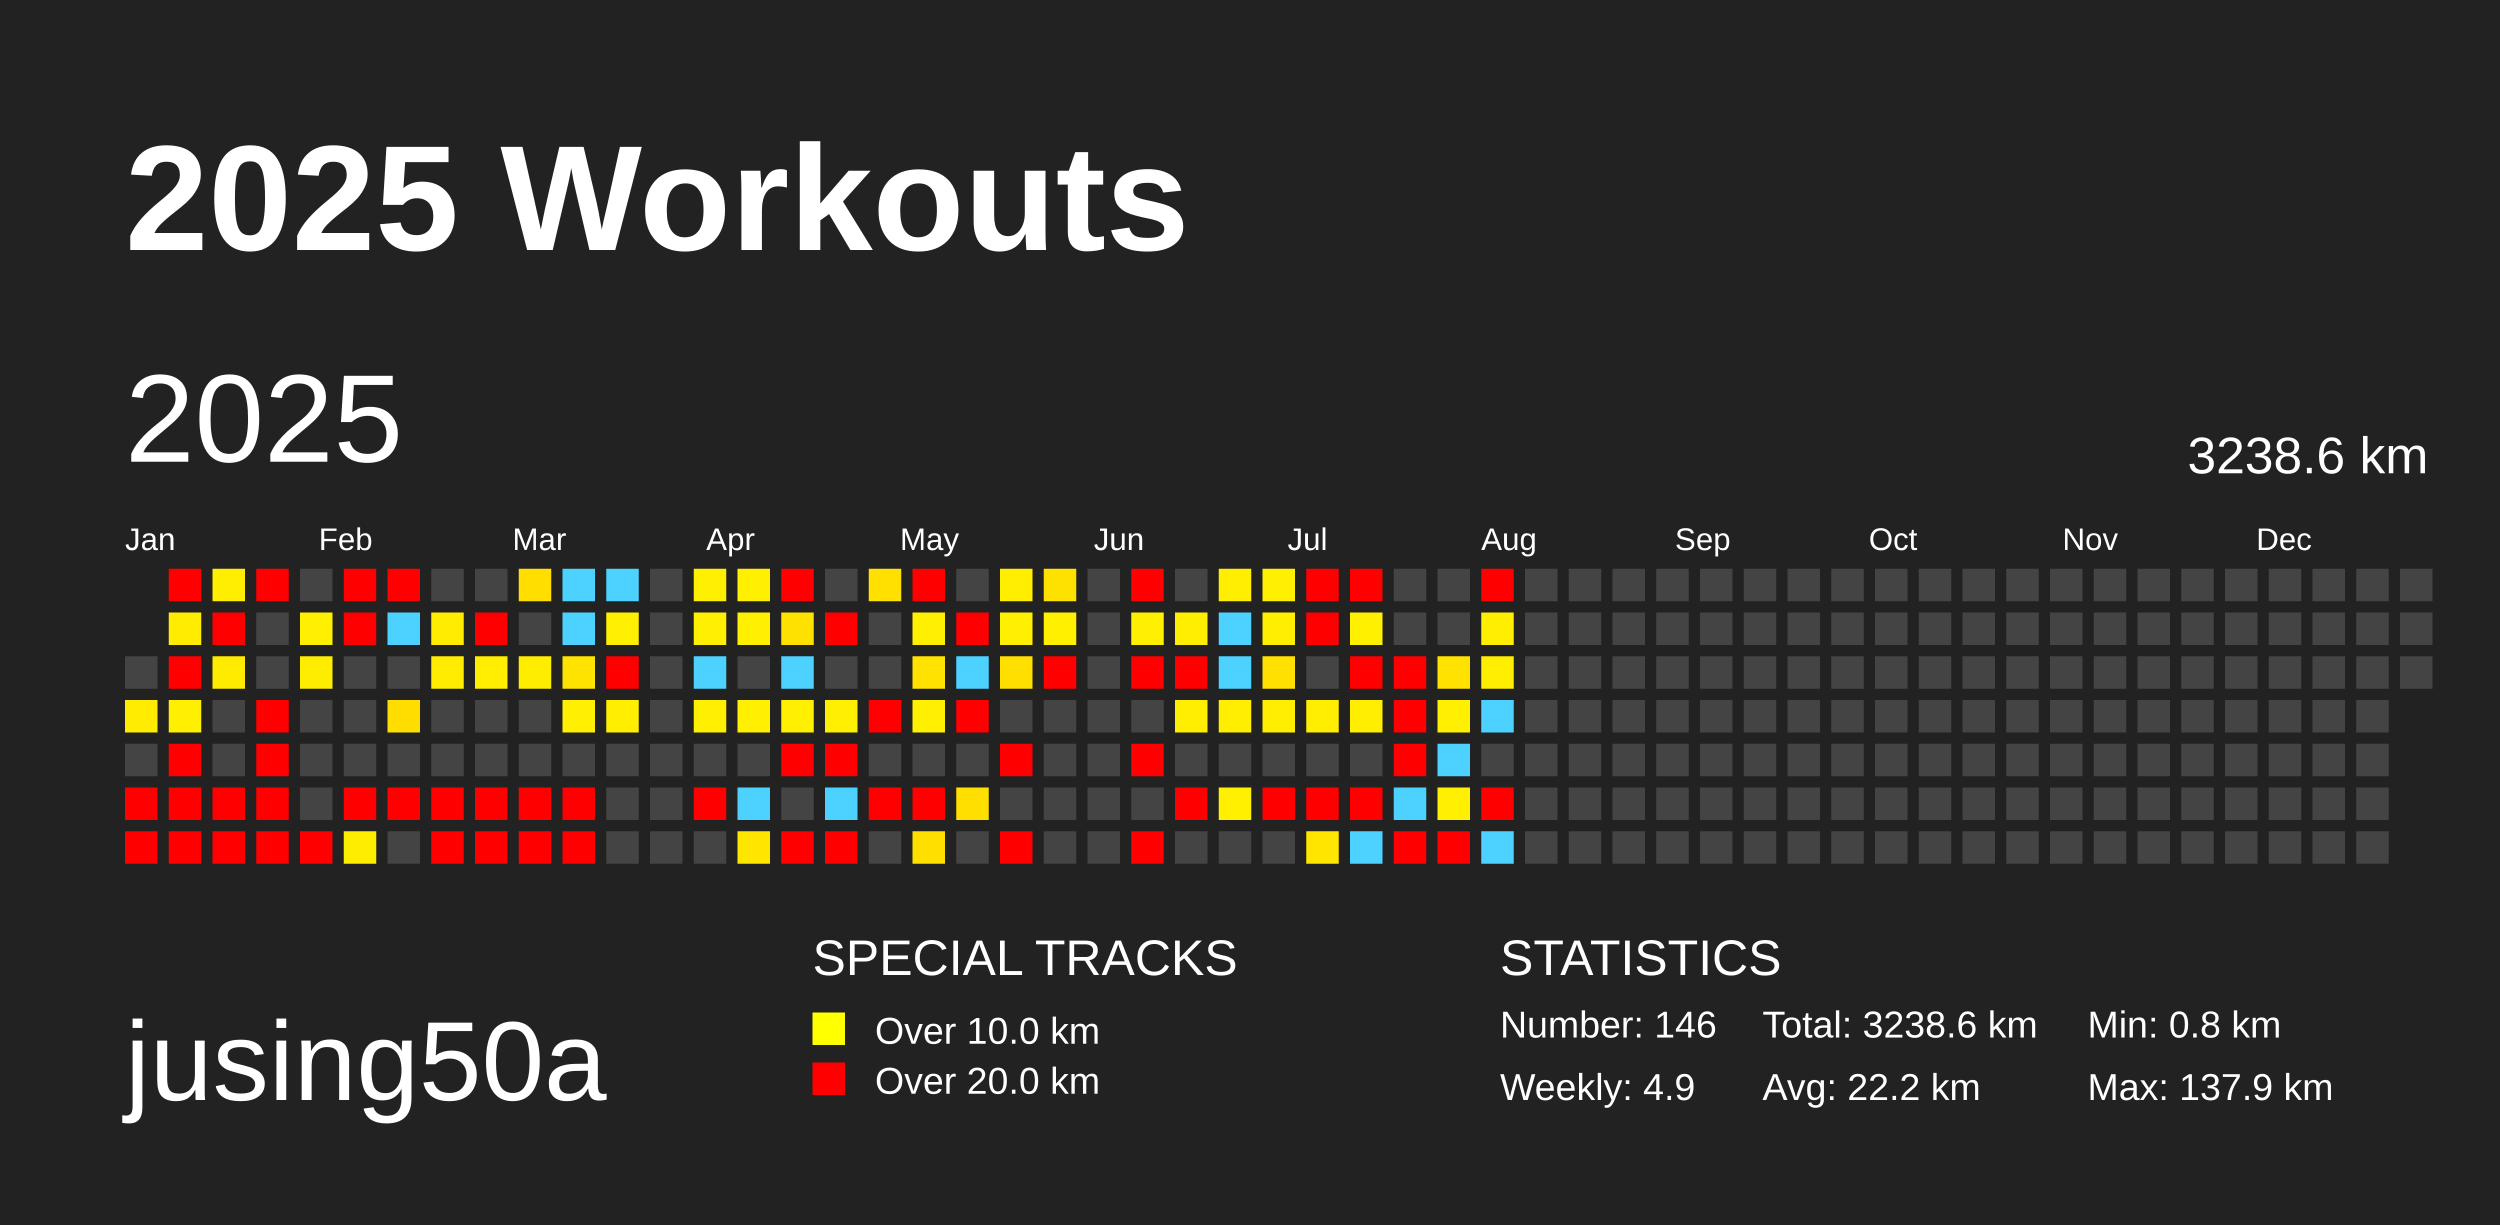
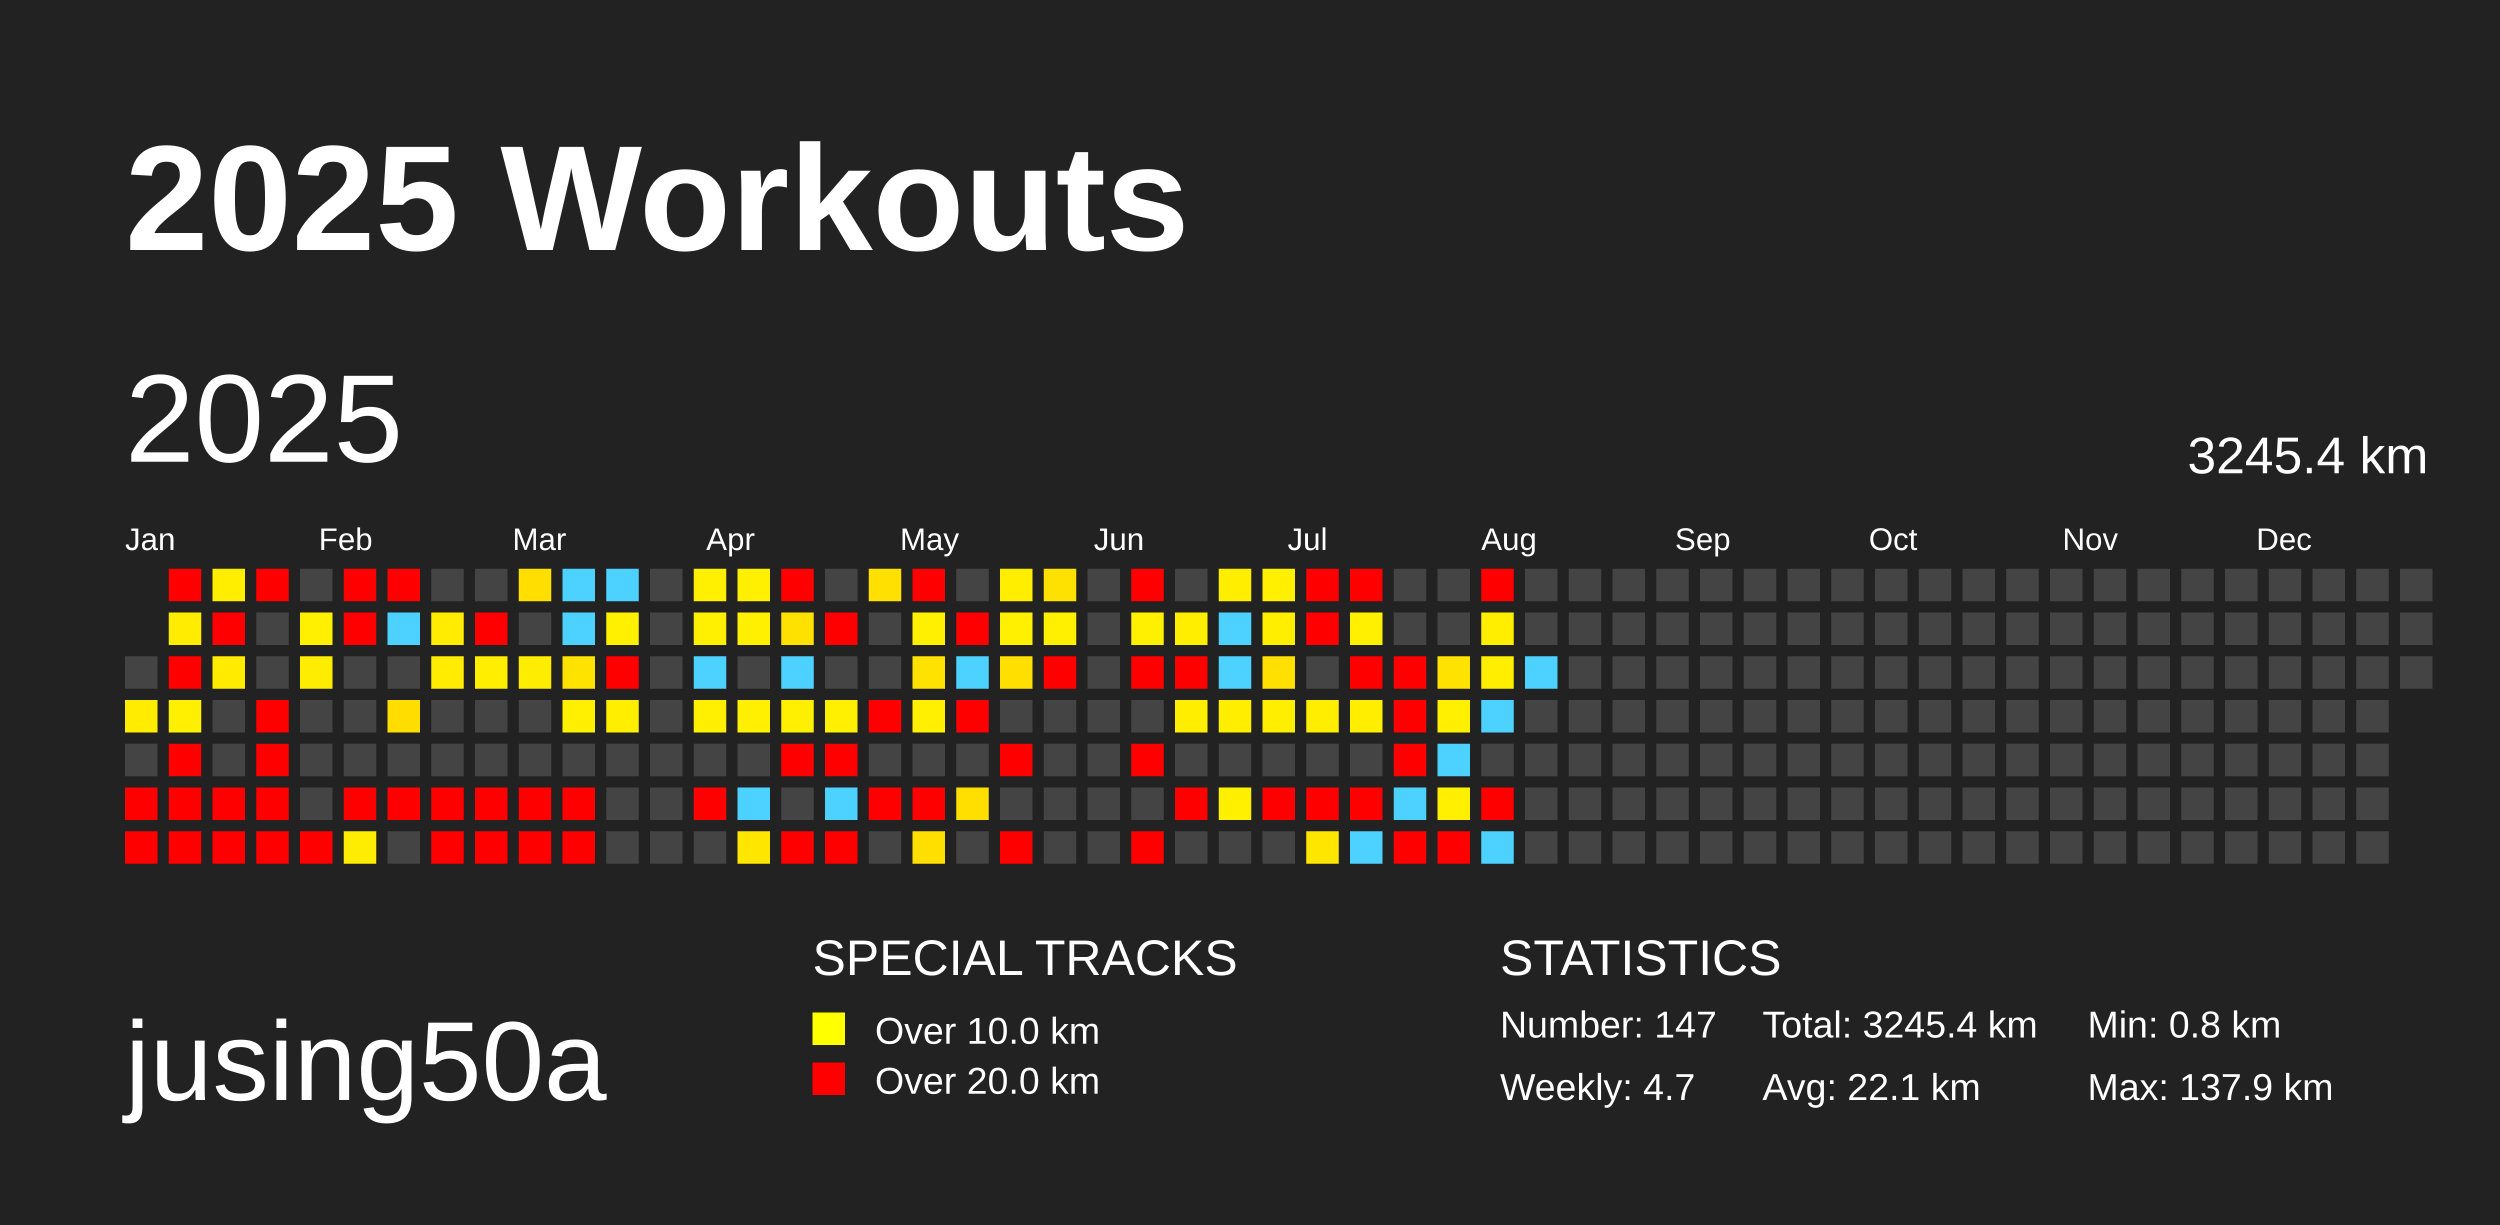
<svg xmlns="http://www.w3.org/2000/svg" baseProfile="full" height="98mm" version="1.1" viewBox="0,0,200,98" width="200mm">
  <defs />
  <rect fill="#222222" height="98" width="200" x="0" y="0" />
  <text fill="#FFFFFF" style="font-size:12px; font-family:Arial; font-weight:bold;" x="10" y="20">2025 Workouts</text>
  <text fill="#FFFFFF" style="font-size:9px; font-family:Arial" x="10" y="88">jusing50a</text>
  <text fill="#FFFFFF" style="font-size:4px; font-family:Arial" x="65" y="78">SPECIAL TRACKS</text>
  <rect fill="yellow" height="2.6" width="2.6" x="65" y="81" />
  <text fill="#FFFFFF" style="font-size:3px; font-family:Arial" x="70" y="83.5">Over 10.0 km</text>
  <rect fill="red" height="2.6" width="2.6" x="65" y="85" />
  <text fill="#FFFFFF" style="font-size:3px; font-family:Arial" x="70" y="87.5">Over 20.0 km</text>
  <text fill="#FFFFFF" style="font-size:4px; font-family:Arial" x="120" y="78">STATISTICS</text>
-   <text fill="#FFFFFF" style="font-size:3px; font-family:Arial" x="120" y="83">Number: 146</text>
-   <text fill="#FFFFFF" style="font-size:3px; font-family:Arial" x="120" y="88">Weekly: 4.9</text>
-   <text fill="#FFFFFF" style="font-size:3px; font-family:Arial" x="141" y="83">Total: 3238.6 km</text>
-   <text fill="#FFFFFF" style="font-size:3px; font-family:Arial" x="141" y="88">Avg: 22.2 km</text>
+   <text fill="#FFFFFF" style="font-size:3px; font-family:Arial" x="120" y="83">Number: 147</text>
+   <text fill="#FFFFFF" style="font-size:3px; font-family:Arial" x="120" y="88">Weekly: 4.7</text>
+   <text fill="#FFFFFF" style="font-size:3px; font-family:Arial" x="141" y="83">Total: 3245.4 km</text>
+   <text fill="#FFFFFF" style="font-size:3px; font-family:Arial" x="141" y="88">Avg: 22.1 km</text>
  <text fill="#FFFFFF" style="font-size:3px; font-family:Arial" x="167" y="83">Min: 0.8 km</text>
  <text fill="#FFFFFF" style="font-size:3px; font-family:Arial" x="167" y="88">Max: 137.9 km</text>
  <text dominant-baseline="hanging" fill="#FFFFFF" style="font-size:10.0px; font-family:Arial;" x="10" y="30">2025</text>
-   <text dominant-baseline="hanging" fill="#FFFFFF" style="font-size:4.125px; font-family:Arial;" x="175" y="35">3238.6 km</text>
+   <text dominant-baseline="hanging" fill="#FFFFFF" style="font-size:4.125px; font-family:Arial;" x="175" y="35">3245.4 km</text>
  <text fill="#FFFFFF" style="font-size:2.5px; font-family:Arial" x="10.0" y="44">Jan</text>
  <text fill="#FFFFFF" style="font-size:2.5px; font-family:Arial" x="25.5" y="44">Feb</text>
  <text fill="#FFFFFF" style="font-size:2.5px; font-family:Arial" x="41.0" y="44">Mar</text>
  <text fill="#FFFFFF" style="font-size:2.5px; font-family:Arial" x="56.5" y="44">Apr</text>
  <text fill="#FFFFFF" style="font-size:2.5px; font-family:Arial" x="72.0" y="44">May</text>
  <text fill="#FFFFFF" style="font-size:2.5px; font-family:Arial" x="87.5" y="44">Jun</text>
  <text fill="#FFFFFF" style="font-size:2.5px; font-family:Arial" x="103.0" y="44">Jul</text>
  <text fill="#FFFFFF" style="font-size:2.5px; font-family:Arial" x="118.5" y="44">Aug</text>
  <text fill="#FFFFFF" style="font-size:2.5px; font-family:Arial" x="134.0" y="44">Sep</text>
  <text fill="#FFFFFF" style="font-size:2.5px; font-family:Arial" x="149.5" y="44">Oct</text>
  <text fill="#FFFFFF" style="font-size:2.5px; font-family:Arial" x="165.0" y="44">Nov</text>
  <text fill="#FFFFFF" style="font-size:2.5px; font-family:Arial" x="180.5" y="44">Dec</text>
  <rect fill="#444444" height="2.6" width="2.6" x="10.0" y="52.5" />
  <rect fill="#ffec00" height="2.6" width="2.6" x="10.0" y="56.0" />
  <rect fill="#444444" height="2.6" width="2.6" x="10.0" y="59.5" />
  <rect fill="red" height="2.6" width="2.6" x="10.0" y="63.0" />
  <rect fill="red" height="2.6" width="2.6" x="10.0" y="66.5" />
  <rect fill="red" height="2.6" width="2.6" x="13.5" y="45.5" />
  <rect fill="#ffec00" height="2.6" width="2.6" x="13.5" y="49.0" />
  <rect fill="red" height="2.6" width="2.6" x="13.5" y="52.5" />
  <rect fill="#ffef00" height="2.6" width="2.6" x="13.5" y="56.0" />
  <rect fill="red" height="2.6" width="2.6" x="13.5" y="59.5" />
  <rect fill="red" height="2.6" width="2.6" x="13.5" y="63.0" />
  <rect fill="red" height="2.6" width="2.6" x="13.5" y="66.5" />
  <rect fill="#ffee00" height="2.6" width="2.6" x="17.0" y="45.5" />
  <rect fill="red" height="2.6" width="2.6" x="17.0" y="49.0" />
  <rect fill="#ffeb00" height="2.6" width="2.6" x="17.0" y="52.5" />
  <rect fill="#444444" height="2.6" width="2.6" x="17.0" y="56.0" />
  <rect fill="#444444" height="2.6" width="2.6" x="17.0" y="59.5" />
  <rect fill="red" height="2.6" width="2.6" x="17.0" y="63.0" />
  <rect fill="red" height="2.6" width="2.6" x="17.0" y="66.5" />
  <rect fill="red" height="2.6" width="2.6" x="20.5" y="45.5" />
  <rect fill="#444444" height="2.6" width="2.6" x="20.5" y="49.0" />
  <rect fill="#444444" height="2.6" width="2.6" x="20.5" y="52.5" />
  <rect fill="red" height="2.6" width="2.6" x="20.5" y="56.0" />
  <rect fill="red" height="2.6" width="2.6" x="20.5" y="59.5" />
  <rect fill="red" height="2.6" width="2.6" x="20.5" y="63.0" />
  <rect fill="red" height="2.6" width="2.6" x="20.5" y="66.5" />
  <rect fill="#444444" height="2.6" width="2.6" x="24.0" y="45.5" />
  <rect fill="#ffef00" height="2.6" width="2.6" x="24.0" y="49.0" />
  <rect fill="#ffed00" height="2.6" width="2.6" x="24.0" y="52.5" />
  <rect fill="#444444" height="2.6" width="2.6" x="24.0" y="56.0" />
  <rect fill="#444444" height="2.6" width="2.6" x="24.0" y="59.5" />
  <rect fill="#444444" height="2.6" width="2.6" x="24.0" y="63.0" />
  <rect fill="red" height="2.6" width="2.6" x="24.0" y="66.5" />
  <rect fill="red" height="2.6" width="2.6" x="27.5" y="45.5" />
  <rect fill="red" height="2.6" width="2.6" x="27.5" y="49.0" />
  <rect fill="#444444" height="2.6" width="2.6" x="27.5" y="52.5" />
  <rect fill="#444444" height="2.6" width="2.6" x="27.5" y="56.0" />
  <rect fill="#444444" height="2.6" width="2.6" x="27.5" y="59.5" />
  <rect fill="red" height="2.6" width="2.6" x="27.5" y="63.0" />
  <rect fill="#ffed00" height="2.6" width="2.6" x="27.5" y="66.5" />
  <rect fill="red" height="2.6" width="2.6" x="31.0" y="45.5" />
  <rect fill="#4dd2ff" height="2.6" width="2.6" x="31.0" y="49.0" />
  <rect fill="#444444" height="2.6" width="2.6" x="31.0" y="52.5" />
  <rect fill="#ffdd00" height="2.6" width="2.6" x="31.0" y="56.0" />
  <rect fill="#444444" height="2.6" width="2.6" x="31.0" y="59.5" />
  <rect fill="red" height="2.6" width="2.6" x="31.0" y="63.0" />
  <rect fill="#444444" height="2.6" width="2.6" x="31.0" y="66.5" />
  <rect fill="#444444" height="2.6" width="2.6" x="34.5" y="45.5" />
  <rect fill="#ffec00" height="2.6" width="2.6" x="34.5" y="49.0" />
  <rect fill="#ffec00" height="2.6" width="2.6" x="34.5" y="52.5" />
  <rect fill="#444444" height="2.6" width="2.6" x="34.5" y="56.0" />
  <rect fill="#444444" height="2.6" width="2.6" x="34.5" y="59.5" />
  <rect fill="red" height="2.6" width="2.6" x="34.5" y="63.0" />
  <rect fill="red" height="2.6" width="2.6" x="34.5" y="66.5" />
  <rect fill="#444444" height="2.6" width="2.6" x="38.0" y="45.5" />
  <rect fill="red" height="2.6" width="2.6" x="38.0" y="49.0" />
  <rect fill="#ffee00" height="2.6" width="2.6" x="38.0" y="52.5" />
  <rect fill="#444444" height="2.6" width="2.6" x="38.0" y="56.0" />
  <rect fill="#444444" height="2.6" width="2.6" x="38.0" y="59.5" />
  <rect fill="red" height="2.6" width="2.6" x="38.0" y="63.0" />
  <rect fill="red" height="2.6" width="2.6" x="38.0" y="66.5" />
  <rect fill="#ffde00" height="2.6" width="2.6" x="41.5" y="45.5" />
  <rect fill="#444444" height="2.6" width="2.6" x="41.5" y="49.0" />
  <rect fill="#ffed00" height="2.6" width="2.6" x="41.5" y="52.5" />
  <rect fill="#444444" height="2.6" width="2.6" x="41.5" y="56.0" />
  <rect fill="#444444" height="2.6" width="2.6" x="41.5" y="59.5" />
  <rect fill="red" height="2.6" width="2.6" x="41.5" y="63.0" />
  <rect fill="red" height="2.6" width="2.6" x="41.5" y="66.5" />
  <rect fill="#4dd2ff" height="2.6" width="2.6" x="45.0" y="45.5" />
  <rect fill="#4dd2ff" height="2.6" width="2.6" x="45.0" y="49.0" />
  <rect fill="#ffe300" height="2.6" width="2.6" x="45.0" y="52.5" />
  <rect fill="#ffef00" height="2.6" width="2.6" x="45.0" y="56.0" />
  <rect fill="#444444" height="2.6" width="2.6" x="45.0" y="59.5" />
  <rect fill="red" height="2.6" width="2.6" x="45.0" y="63.0" />
  <rect fill="red" height="2.6" width="2.6" x="45.0" y="66.5" />
  <rect fill="#4dd2ff" height="2.6" width="2.6" x="48.5" y="45.5" />
  <rect fill="#ffef00" height="2.6" width="2.6" x="48.5" y="49.0" />
  <rect fill="red" height="2.6" width="2.6" x="48.5" y="52.5" />
  <rect fill="#ffee00" height="2.6" width="2.6" x="48.5" y="56.0" />
  <rect fill="#444444" height="2.6" width="2.6" x="48.5" y="59.5" />
  <rect fill="#444444" height="2.6" width="2.6" x="48.5" y="63.0" />
  <rect fill="#444444" height="2.6" width="2.6" x="48.5" y="66.5" />
  <rect fill="#444444" height="2.6" width="2.6" x="52.0" y="45.5" />
  <rect fill="#444444" height="2.6" width="2.6" x="52.0" y="49.0" />
  <rect fill="#444444" height="2.6" width="2.6" x="52.0" y="52.5" />
  <rect fill="#444444" height="2.6" width="2.6" x="52.0" y="56.0" />
  <rect fill="#444444" height="2.6" width="2.6" x="52.0" y="59.5" />
  <rect fill="#444444" height="2.6" width="2.6" x="52.0" y="63.0" />
  <rect fill="#444444" height="2.6" width="2.6" x="52.0" y="66.5" />
  <rect fill="#ffef00" height="2.6" width="2.6" x="55.5" y="45.5" />
  <rect fill="#ffef00" height="2.6" width="2.6" x="55.5" y="49.0" />
  <rect fill="#4dd2ff" height="2.6" width="2.6" x="55.5" y="52.5" />
  <rect fill="#ffef00" height="2.6" width="2.6" x="55.5" y="56.0" />
  <rect fill="#444444" height="2.6" width="2.6" x="55.5" y="59.5" />
  <rect fill="red" height="2.6" width="2.6" x="55.5" y="63.0" />
  <rect fill="#444444" height="2.6" width="2.6" x="55.5" y="66.5" />
  <rect fill="#ffef00" height="2.6" width="2.6" x="59.0" y="45.5" />
  <rect fill="#ffef00" height="2.6" width="2.6" x="59.0" y="49.0" />
  <rect fill="#444444" height="2.6" width="2.6" x="59.0" y="52.5" />
  <rect fill="#ffef00" height="2.6" width="2.6" x="59.0" y="56.0" />
  <rect fill="#444444" height="2.6" width="2.6" x="59.0" y="59.5" />
  <rect fill="#4dd2ff" height="2.6" width="2.6" x="59.0" y="63.0" />
  <rect fill="#ffe600" height="2.6" width="2.6" x="59.0" y="66.5" />
  <rect fill="red" height="2.6" width="2.6" x="62.5" y="45.5" />
  <rect fill="#ffe100" height="2.6" width="2.6" x="62.5" y="49.0" />
  <rect fill="#4dd2ff" height="2.6" width="2.6" x="62.5" y="52.5" />
  <rect fill="#ffef00" height="2.6" width="2.6" x="62.5" y="56.0" />
  <rect fill="red" height="2.6" width="2.6" x="62.5" y="59.5" />
  <rect fill="#444444" height="2.6" width="2.6" x="62.5" y="63.0" />
  <rect fill="red" height="2.6" width="2.6" x="62.5" y="66.5" />
  <rect fill="#444444" height="2.6" width="2.6" x="66.0" y="45.5" />
  <rect fill="red" height="2.6" width="2.6" x="66.0" y="49.0" />
  <rect fill="#444444" height="2.6" width="2.6" x="66.0" y="52.5" />
  <rect fill="#ffef00" height="2.6" width="2.6" x="66.0" y="56.0" />
  <rect fill="red" height="2.6" width="2.6" x="66.0" y="59.5" />
  <rect fill="#4dd2ff" height="2.6" width="2.6" x="66.0" y="63.0" />
  <rect fill="red" height="2.6" width="2.6" x="66.0" y="66.5" />
  <rect fill="#ffe000" height="2.6" width="2.6" x="69.5" y="45.5" />
  <rect fill="#444444" height="2.6" width="2.6" x="69.5" y="49.0" />
  <rect fill="#444444" height="2.6" width="2.6" x="69.5" y="52.5" />
  <rect fill="red" height="2.6" width="2.6" x="69.5" y="56.0" />
  <rect fill="#444444" height="2.6" width="2.6" x="69.5" y="59.5" />
  <rect fill="red" height="2.6" width="2.6" x="69.5" y="63.0" />
  <rect fill="#444444" height="2.6" width="2.6" x="69.5" y="66.5" />
  <rect fill="red" height="2.6" width="2.6" x="73.0" y="45.5" />
  <rect fill="#ffef00" height="2.6" width="2.6" x="73.0" y="49.0" />
  <rect fill="#ffe200" height="2.6" width="2.6" x="73.0" y="52.5" />
  <rect fill="#ffef00" height="2.6" width="2.6" x="73.0" y="56.0" />
  <rect fill="#444444" height="2.6" width="2.6" x="73.0" y="59.5" />
  <rect fill="red" height="2.6" width="2.6" x="73.0" y="63.0" />
  <rect fill="#ffdf00" height="2.6" width="2.6" x="73.0" y="66.5" />
  <rect fill="#444444" height="2.6" width="2.6" x="76.5" y="45.5" />
  <rect fill="red" height="2.6" width="2.6" x="76.5" y="49.0" />
  <rect fill="#4dd2ff" height="2.6" width="2.6" x="76.5" y="52.5" />
  <rect fill="red" height="2.6" width="2.6" x="76.5" y="56.0" />
  <rect fill="#444444" height="2.6" width="2.6" x="76.5" y="59.5" />
  <rect fill="#ffdf00" height="2.6" width="2.6" x="76.5" y="63.0" />
  <rect fill="#444444" height="2.6" width="2.6" x="76.5" y="66.5" />
  <rect fill="#ffee00" height="2.6" width="2.6" x="80.0" y="45.5" />
  <rect fill="#ffef00" height="2.6" width="2.6" x="80.0" y="49.0" />
  <rect fill="#ffdf00" height="2.6" width="2.6" x="80.0" y="52.5" />
  <rect fill="#444444" height="2.6" width="2.6" x="80.0" y="56.0" />
  <rect fill="red" height="2.6" width="2.6" x="80.0" y="59.5" />
  <rect fill="#444444" height="2.6" width="2.6" x="80.0" y="63.0" />
  <rect fill="red" height="2.6" width="2.6" x="80.0" y="66.5" />
  <rect fill="#ffe100" height="2.6" width="2.6" x="83.5" y="45.5" />
  <rect fill="#fff000" height="2.6" width="2.6" x="83.5" y="49.0" />
  <rect fill="red" height="2.6" width="2.6" x="83.5" y="52.5" />
  <rect fill="#444444" height="2.6" width="2.6" x="83.5" y="56.0" />
  <rect fill="#444444" height="2.6" width="2.6" x="83.5" y="59.5" />
  <rect fill="#444444" height="2.6" width="2.6" x="83.5" y="63.0" />
  <rect fill="#444444" height="2.6" width="2.6" x="83.5" y="66.5" />
  <rect fill="#444444" height="2.6" width="2.6" x="87.0" y="45.5" />
  <rect fill="#444444" height="2.6" width="2.6" x="87.0" y="49.0" />
  <rect fill="#444444" height="2.6" width="2.6" x="87.0" y="52.5" />
  <rect fill="#444444" height="2.6" width="2.6" x="87.0" y="56.0" />
  <rect fill="#444444" height="2.6" width="2.6" x="87.0" y="59.5" />
  <rect fill="#444444" height="2.6" width="2.6" x="87.0" y="63.0" />
  <rect fill="#444444" height="2.6" width="2.6" x="87.0" y="66.5" />
  <rect fill="red" height="2.6" width="2.6" x="90.5" y="45.5" />
  <rect fill="#ffef00" height="2.6" width="2.6" x="90.5" y="49.0" />
  <rect fill="red" height="2.6" width="2.6" x="90.5" y="52.5" />
  <rect fill="#444444" height="2.6" width="2.6" x="90.5" y="56.0" />
  <rect fill="red" height="2.6" width="2.6" x="90.5" y="59.5" />
  <rect fill="#444444" height="2.6" width="2.6" x="90.5" y="63.0" />
  <rect fill="red" height="2.6" width="2.6" x="90.5" y="66.5" />
  <rect fill="#444444" height="2.6" width="2.6" x="94.0" y="45.5" />
  <rect fill="#ffee00" height="2.6" width="2.6" x="94.0" y="49.0" />
  <rect fill="red" height="2.6" width="2.6" x="94.0" y="52.5" />
  <rect fill="#ffee00" height="2.6" width="2.6" x="94.0" y="56.0" />
  <rect fill="#444444" height="2.6" width="2.6" x="94.0" y="59.5" />
  <rect fill="red" height="2.6" width="2.6" x="94.0" y="63.0" />
  <rect fill="#444444" height="2.6" width="2.6" x="94.0" y="66.5" />
  <rect fill="#ffee00" height="2.6" width="2.6" x="97.5" y="45.5" />
  <rect fill="#4dd2ff" height="2.6" width="2.6" x="97.5" y="49.0" />
  <rect fill="#4dd2ff" height="2.6" width="2.6" x="97.5" y="52.5" />
  <rect fill="#ffee00" height="2.6" width="2.6" x="97.5" y="56.0" />
  <rect fill="#444444" height="2.6" width="2.6" x="97.5" y="59.5" />
  <rect fill="#fff000" height="2.6" width="2.6" x="97.5" y="63.0" />
  <rect fill="#444444" height="2.6" width="2.6" x="97.5" y="66.5" />
  <rect fill="#ffef00" height="2.6" width="2.6" x="101.0" y="45.5" />
  <rect fill="#ffee00" height="2.6" width="2.6" x="101.0" y="49.0" />
  <rect fill="#ffe000" height="2.6" width="2.6" x="101.0" y="52.5" />
  <rect fill="#ffee00" height="2.6" width="2.6" x="101.0" y="56.0" />
  <rect fill="#444444" height="2.6" width="2.6" x="101.0" y="59.5" />
  <rect fill="red" height="2.6" width="2.6" x="101.0" y="63.0" />
  <rect fill="#444444" height="2.6" width="2.6" x="101.0" y="66.5" />
  <rect fill="red" height="2.6" width="2.6" x="104.5" y="45.5" />
  <rect fill="red" height="2.6" width="2.6" x="104.5" y="49.0" />
  <rect fill="#444444" height="2.6" width="2.6" x="104.5" y="52.5" />
  <rect fill="#ffee00" height="2.6" width="2.6" x="104.5" y="56.0" />
  <rect fill="#444444" height="2.6" width="2.6" x="104.5" y="59.5" />
  <rect fill="red" height="2.6" width="2.6" x="104.5" y="63.0" />
  <rect fill="#ffe600" height="2.6" width="2.6" x="104.5" y="66.5" />
  <rect fill="red" height="2.6" width="2.6" x="108.0" y="45.5" />
  <rect fill="#fff000" height="2.6" width="2.6" x="108.0" y="49.0" />
  <rect fill="red" height="2.6" width="2.6" x="108.0" y="52.5" />
  <rect fill="#ffee00" height="2.6" width="2.6" x="108.0" y="56.0" />
  <rect fill="#444444" height="2.6" width="2.6" x="108.0" y="59.5" />
  <rect fill="red" height="2.6" width="2.6" x="108.0" y="63.0" />
  <rect fill="#4dd2ff" height="2.6" width="2.6" x="108.0" y="66.5" />
  <rect fill="#444444" height="2.6" width="2.6" x="111.5" y="45.5" />
  <rect fill="#444444" height="2.6" width="2.6" x="111.5" y="49.0" />
  <rect fill="red" height="2.6" width="2.6" x="111.5" y="52.5" />
  <rect fill="red" height="2.6" width="2.6" x="111.5" y="56.0" />
  <rect fill="red" height="2.6" width="2.6" x="111.5" y="59.5" />
  <rect fill="#4dd2ff" height="2.6" width="2.6" x="111.5" y="63.0" />
  <rect fill="red" height="2.6" width="2.6" x="111.5" y="66.5" />
  <rect fill="#444444" height="2.6" width="2.6" x="115.0" y="45.5" />
  <rect fill="#444444" height="2.6" width="2.6" x="115.0" y="49.0" />
  <rect fill="#ffe200" height="2.6" width="2.6" x="115.0" y="52.5" />
  <rect fill="#ffef00" height="2.6" width="2.6" x="115.0" y="56.0" />
  <rect fill="#4dd2ff" height="2.6" width="2.6" x="115.0" y="59.5" />
  <rect fill="#ffef00" height="2.6" width="2.6" x="115.0" y="63.0" />
  <rect fill="red" height="2.6" width="2.6" x="115.0" y="66.5" />
  <rect fill="red" height="2.6" width="2.6" x="118.5" y="45.5" />
  <rect fill="#ffee00" height="2.6" width="2.6" x="118.5" y="49.0" />
  <rect fill="#ffee00" height="2.6" width="2.6" x="118.5" y="52.5" />
  <rect fill="#4dd2ff" height="2.6" width="2.6" x="118.5" y="56.0" />
  <rect fill="#444444" height="2.6" width="2.6" x="118.5" y="59.5" />
  <rect fill="red" height="2.6" width="2.6" x="118.5" y="63.0" />
  <rect fill="#4dd2ff" height="2.6" width="2.6" x="118.5" y="66.5" />
  <rect fill="#444444" height="2.6" width="2.6" x="122.0" y="45.5" />
  <rect fill="#444444" height="2.6" width="2.6" x="122.0" y="49.0" />
-   <rect fill="#444444" height="2.6" width="2.6" x="122.0" y="52.5" />
+   <rect fill="#4dd2ff" height="2.6" width="2.6" x="122.0" y="52.5" />
  <rect fill="#444444" height="2.6" width="2.6" x="122.0" y="56.0" />
  <rect fill="#444444" height="2.6" width="2.6" x="122.0" y="59.5" />
  <rect fill="#444444" height="2.6" width="2.6" x="122.0" y="63.0" />
  <rect fill="#444444" height="2.6" width="2.6" x="122.0" y="66.5" />
  <rect fill="#444444" height="2.6" width="2.6" x="125.5" y="45.5" />
  <rect fill="#444444" height="2.6" width="2.6" x="125.5" y="49.0" />
  <rect fill="#444444" height="2.6" width="2.6" x="125.5" y="52.5" />
  <rect fill="#444444" height="2.6" width="2.6" x="125.5" y="56.0" />
  <rect fill="#444444" height="2.6" width="2.6" x="125.5" y="59.5" />
  <rect fill="#444444" height="2.6" width="2.6" x="125.5" y="63.0" />
  <rect fill="#444444" height="2.6" width="2.6" x="125.5" y="66.5" />
  <rect fill="#444444" height="2.6" width="2.6" x="129.0" y="45.5" />
  <rect fill="#444444" height="2.6" width="2.6" x="129.0" y="49.0" />
  <rect fill="#444444" height="2.6" width="2.6" x="129.0" y="52.5" />
  <rect fill="#444444" height="2.6" width="2.6" x="129.0" y="56.0" />
  <rect fill="#444444" height="2.6" width="2.6" x="129.0" y="59.5" />
  <rect fill="#444444" height="2.6" width="2.6" x="129.0" y="63.0" />
  <rect fill="#444444" height="2.6" width="2.6" x="129.0" y="66.5" />
  <rect fill="#444444" height="2.6" width="2.6" x="132.5" y="45.5" />
  <rect fill="#444444" height="2.6" width="2.6" x="132.5" y="49.0" />
  <rect fill="#444444" height="2.6" width="2.6" x="132.5" y="52.5" />
  <rect fill="#444444" height="2.6" width="2.6" x="132.5" y="56.0" />
  <rect fill="#444444" height="2.6" width="2.6" x="132.5" y="59.5" />
  <rect fill="#444444" height="2.6" width="2.6" x="132.5" y="63.0" />
  <rect fill="#444444" height="2.6" width="2.6" x="132.5" y="66.5" />
  <rect fill="#444444" height="2.6" width="2.6" x="136.0" y="45.5" />
  <rect fill="#444444" height="2.6" width="2.6" x="136.0" y="49.0" />
  <rect fill="#444444" height="2.6" width="2.6" x="136.0" y="52.5" />
  <rect fill="#444444" height="2.6" width="2.6" x="136.0" y="56.0" />
  <rect fill="#444444" height="2.6" width="2.6" x="136.0" y="59.5" />
  <rect fill="#444444" height="2.6" width="2.6" x="136.0" y="63.0" />
  <rect fill="#444444" height="2.6" width="2.6" x="136.0" y="66.5" />
  <rect fill="#444444" height="2.6" width="2.6" x="139.5" y="45.5" />
  <rect fill="#444444" height="2.6" width="2.6" x="139.5" y="49.0" />
  <rect fill="#444444" height="2.6" width="2.6" x="139.5" y="52.5" />
  <rect fill="#444444" height="2.6" width="2.6" x="139.5" y="56.0" />
  <rect fill="#444444" height="2.6" width="2.6" x="139.5" y="59.5" />
  <rect fill="#444444" height="2.6" width="2.6" x="139.5" y="63.0" />
  <rect fill="#444444" height="2.6" width="2.6" x="139.5" y="66.5" />
  <rect fill="#444444" height="2.6" width="2.6" x="143.0" y="45.5" />
  <rect fill="#444444" height="2.6" width="2.6" x="143.0" y="49.0" />
  <rect fill="#444444" height="2.6" width="2.6" x="143.0" y="52.5" />
  <rect fill="#444444" height="2.6" width="2.6" x="143.0" y="56.0" />
  <rect fill="#444444" height="2.6" width="2.6" x="143.0" y="59.5" />
  <rect fill="#444444" height="2.6" width="2.6" x="143.0" y="63.0" />
  <rect fill="#444444" height="2.6" width="2.6" x="143.0" y="66.5" />
  <rect fill="#444444" height="2.6" width="2.6" x="146.5" y="45.5" />
  <rect fill="#444444" height="2.6" width="2.6" x="146.5" y="49.0" />
  <rect fill="#444444" height="2.6" width="2.6" x="146.5" y="52.5" />
  <rect fill="#444444" height="2.6" width="2.6" x="146.5" y="56.0" />
  <rect fill="#444444" height="2.6" width="2.6" x="146.5" y="59.5" />
  <rect fill="#444444" height="2.6" width="2.6" x="146.5" y="63.0" />
  <rect fill="#444444" height="2.6" width="2.6" x="146.5" y="66.5" />
  <rect fill="#444444" height="2.6" width="2.6" x="150.0" y="45.5" />
  <rect fill="#444444" height="2.6" width="2.6" x="150.0" y="49.0" />
  <rect fill="#444444" height="2.6" width="2.6" x="150.0" y="52.5" />
  <rect fill="#444444" height="2.6" width="2.6" x="150.0" y="56.0" />
  <rect fill="#444444" height="2.6" width="2.6" x="150.0" y="59.5" />
  <rect fill="#444444" height="2.6" width="2.6" x="150.0" y="63.0" />
  <rect fill="#444444" height="2.6" width="2.6" x="150.0" y="66.5" />
  <rect fill="#444444" height="2.6" width="2.6" x="153.5" y="45.5" />
  <rect fill="#444444" height="2.6" width="2.6" x="153.5" y="49.0" />
  <rect fill="#444444" height="2.6" width="2.6" x="153.5" y="52.5" />
  <rect fill="#444444" height="2.6" width="2.6" x="153.5" y="56.0" />
  <rect fill="#444444" height="2.6" width="2.6" x="153.5" y="59.5" />
  <rect fill="#444444" height="2.6" width="2.6" x="153.5" y="63.0" />
  <rect fill="#444444" height="2.6" width="2.6" x="153.5" y="66.5" />
  <rect fill="#444444" height="2.6" width="2.6" x="157.0" y="45.5" />
  <rect fill="#444444" height="2.6" width="2.6" x="157.0" y="49.0" />
  <rect fill="#444444" height="2.6" width="2.6" x="157.0" y="52.5" />
  <rect fill="#444444" height="2.6" width="2.6" x="157.0" y="56.0" />
  <rect fill="#444444" height="2.6" width="2.6" x="157.0" y="59.5" />
  <rect fill="#444444" height="2.6" width="2.6" x="157.0" y="63.0" />
  <rect fill="#444444" height="2.6" width="2.6" x="157.0" y="66.5" />
  <rect fill="#444444" height="2.6" width="2.6" x="160.5" y="45.5" />
  <rect fill="#444444" height="2.6" width="2.6" x="160.5" y="49.0" />
  <rect fill="#444444" height="2.6" width="2.6" x="160.5" y="52.5" />
  <rect fill="#444444" height="2.6" width="2.6" x="160.5" y="56.0" />
  <rect fill="#444444" height="2.6" width="2.6" x="160.5" y="59.5" />
  <rect fill="#444444" height="2.6" width="2.6" x="160.5" y="63.0" />
  <rect fill="#444444" height="2.6" width="2.6" x="160.5" y="66.5" />
  <rect fill="#444444" height="2.6" width="2.6" x="164.0" y="45.5" />
  <rect fill="#444444" height="2.6" width="2.6" x="164.0" y="49.0" />
  <rect fill="#444444" height="2.6" width="2.6" x="164.0" y="52.5" />
  <rect fill="#444444" height="2.6" width="2.6" x="164.0" y="56.0" />
  <rect fill="#444444" height="2.6" width="2.6" x="164.0" y="59.5" />
  <rect fill="#444444" height="2.6" width="2.6" x="164.0" y="63.0" />
  <rect fill="#444444" height="2.6" width="2.6" x="164.0" y="66.5" />
  <rect fill="#444444" height="2.6" width="2.6" x="167.5" y="45.5" />
  <rect fill="#444444" height="2.6" width="2.6" x="167.5" y="49.0" />
  <rect fill="#444444" height="2.6" width="2.6" x="167.5" y="52.5" />
  <rect fill="#444444" height="2.6" width="2.6" x="167.5" y="56.0" />
  <rect fill="#444444" height="2.6" width="2.6" x="167.5" y="59.5" />
  <rect fill="#444444" height="2.6" width="2.6" x="167.5" y="63.0" />
  <rect fill="#444444" height="2.6" width="2.6" x="167.5" y="66.5" />
  <rect fill="#444444" height="2.6" width="2.6" x="171.0" y="45.5" />
  <rect fill="#444444" height="2.6" width="2.6" x="171.0" y="49.0" />
  <rect fill="#444444" height="2.6" width="2.6" x="171.0" y="52.5" />
  <rect fill="#444444" height="2.6" width="2.6" x="171.0" y="56.0" />
  <rect fill="#444444" height="2.6" width="2.6" x="171.0" y="59.5" />
  <rect fill="#444444" height="2.6" width="2.6" x="171.0" y="63.0" />
  <rect fill="#444444" height="2.6" width="2.6" x="171.0" y="66.5" />
  <rect fill="#444444" height="2.6" width="2.6" x="174.5" y="45.5" />
  <rect fill="#444444" height="2.6" width="2.6" x="174.5" y="49.0" />
  <rect fill="#444444" height="2.6" width="2.6" x="174.5" y="52.5" />
  <rect fill="#444444" height="2.6" width="2.6" x="174.5" y="56.0" />
  <rect fill="#444444" height="2.6" width="2.6" x="174.5" y="59.5" />
  <rect fill="#444444" height="2.6" width="2.6" x="174.5" y="63.0" />
  <rect fill="#444444" height="2.6" width="2.6" x="174.5" y="66.5" />
  <rect fill="#444444" height="2.6" width="2.6" x="178.0" y="45.5" />
  <rect fill="#444444" height="2.6" width="2.6" x="178.0" y="49.0" />
  <rect fill="#444444" height="2.6" width="2.6" x="178.0" y="52.5" />
  <rect fill="#444444" height="2.6" width="2.6" x="178.0" y="56.0" />
  <rect fill="#444444" height="2.6" width="2.6" x="178.0" y="59.5" />
  <rect fill="#444444" height="2.6" width="2.6" x="178.0" y="63.0" />
  <rect fill="#444444" height="2.6" width="2.6" x="178.0" y="66.5" />
  <rect fill="#444444" height="2.6" width="2.6" x="181.5" y="45.5" />
  <rect fill="#444444" height="2.6" width="2.6" x="181.5" y="49.0" />
  <rect fill="#444444" height="2.6" width="2.6" x="181.5" y="52.5" />
  <rect fill="#444444" height="2.6" width="2.6" x="181.5" y="56.0" />
  <rect fill="#444444" height="2.6" width="2.6" x="181.5" y="59.5" />
  <rect fill="#444444" height="2.6" width="2.6" x="181.5" y="63.0" />
  <rect fill="#444444" height="2.6" width="2.6" x="181.5" y="66.5" />
  <rect fill="#444444" height="2.6" width="2.6" x="185.0" y="45.5" />
  <rect fill="#444444" height="2.6" width="2.6" x="185.0" y="49.0" />
  <rect fill="#444444" height="2.6" width="2.6" x="185.0" y="52.5" />
  <rect fill="#444444" height="2.6" width="2.6" x="185.0" y="56.0" />
  <rect fill="#444444" height="2.6" width="2.6" x="185.0" y="59.5" />
  <rect fill="#444444" height="2.6" width="2.6" x="185.0" y="63.0" />
  <rect fill="#444444" height="2.6" width="2.6" x="185.0" y="66.5" />
  <rect fill="#444444" height="2.6" width="2.6" x="188.5" y="45.5" />
  <rect fill="#444444" height="2.6" width="2.6" x="188.5" y="49.0" />
  <rect fill="#444444" height="2.6" width="2.6" x="188.5" y="52.5" />
  <rect fill="#444444" height="2.6" width="2.6" x="188.5" y="56.0" />
  <rect fill="#444444" height="2.6" width="2.6" x="188.5" y="59.5" />
  <rect fill="#444444" height="2.6" width="2.6" x="188.5" y="63.0" />
  <rect fill="#444444" height="2.6" width="2.6" x="188.5" y="66.5" />
  <rect fill="#444444" height="2.6" width="2.6" x="192.0" y="45.5" />
  <rect fill="#444444" height="2.6" width="2.6" x="192.0" y="49.0" />
  <rect fill="#444444" height="2.6" width="2.6" x="192.0" y="52.5" />
</svg>
